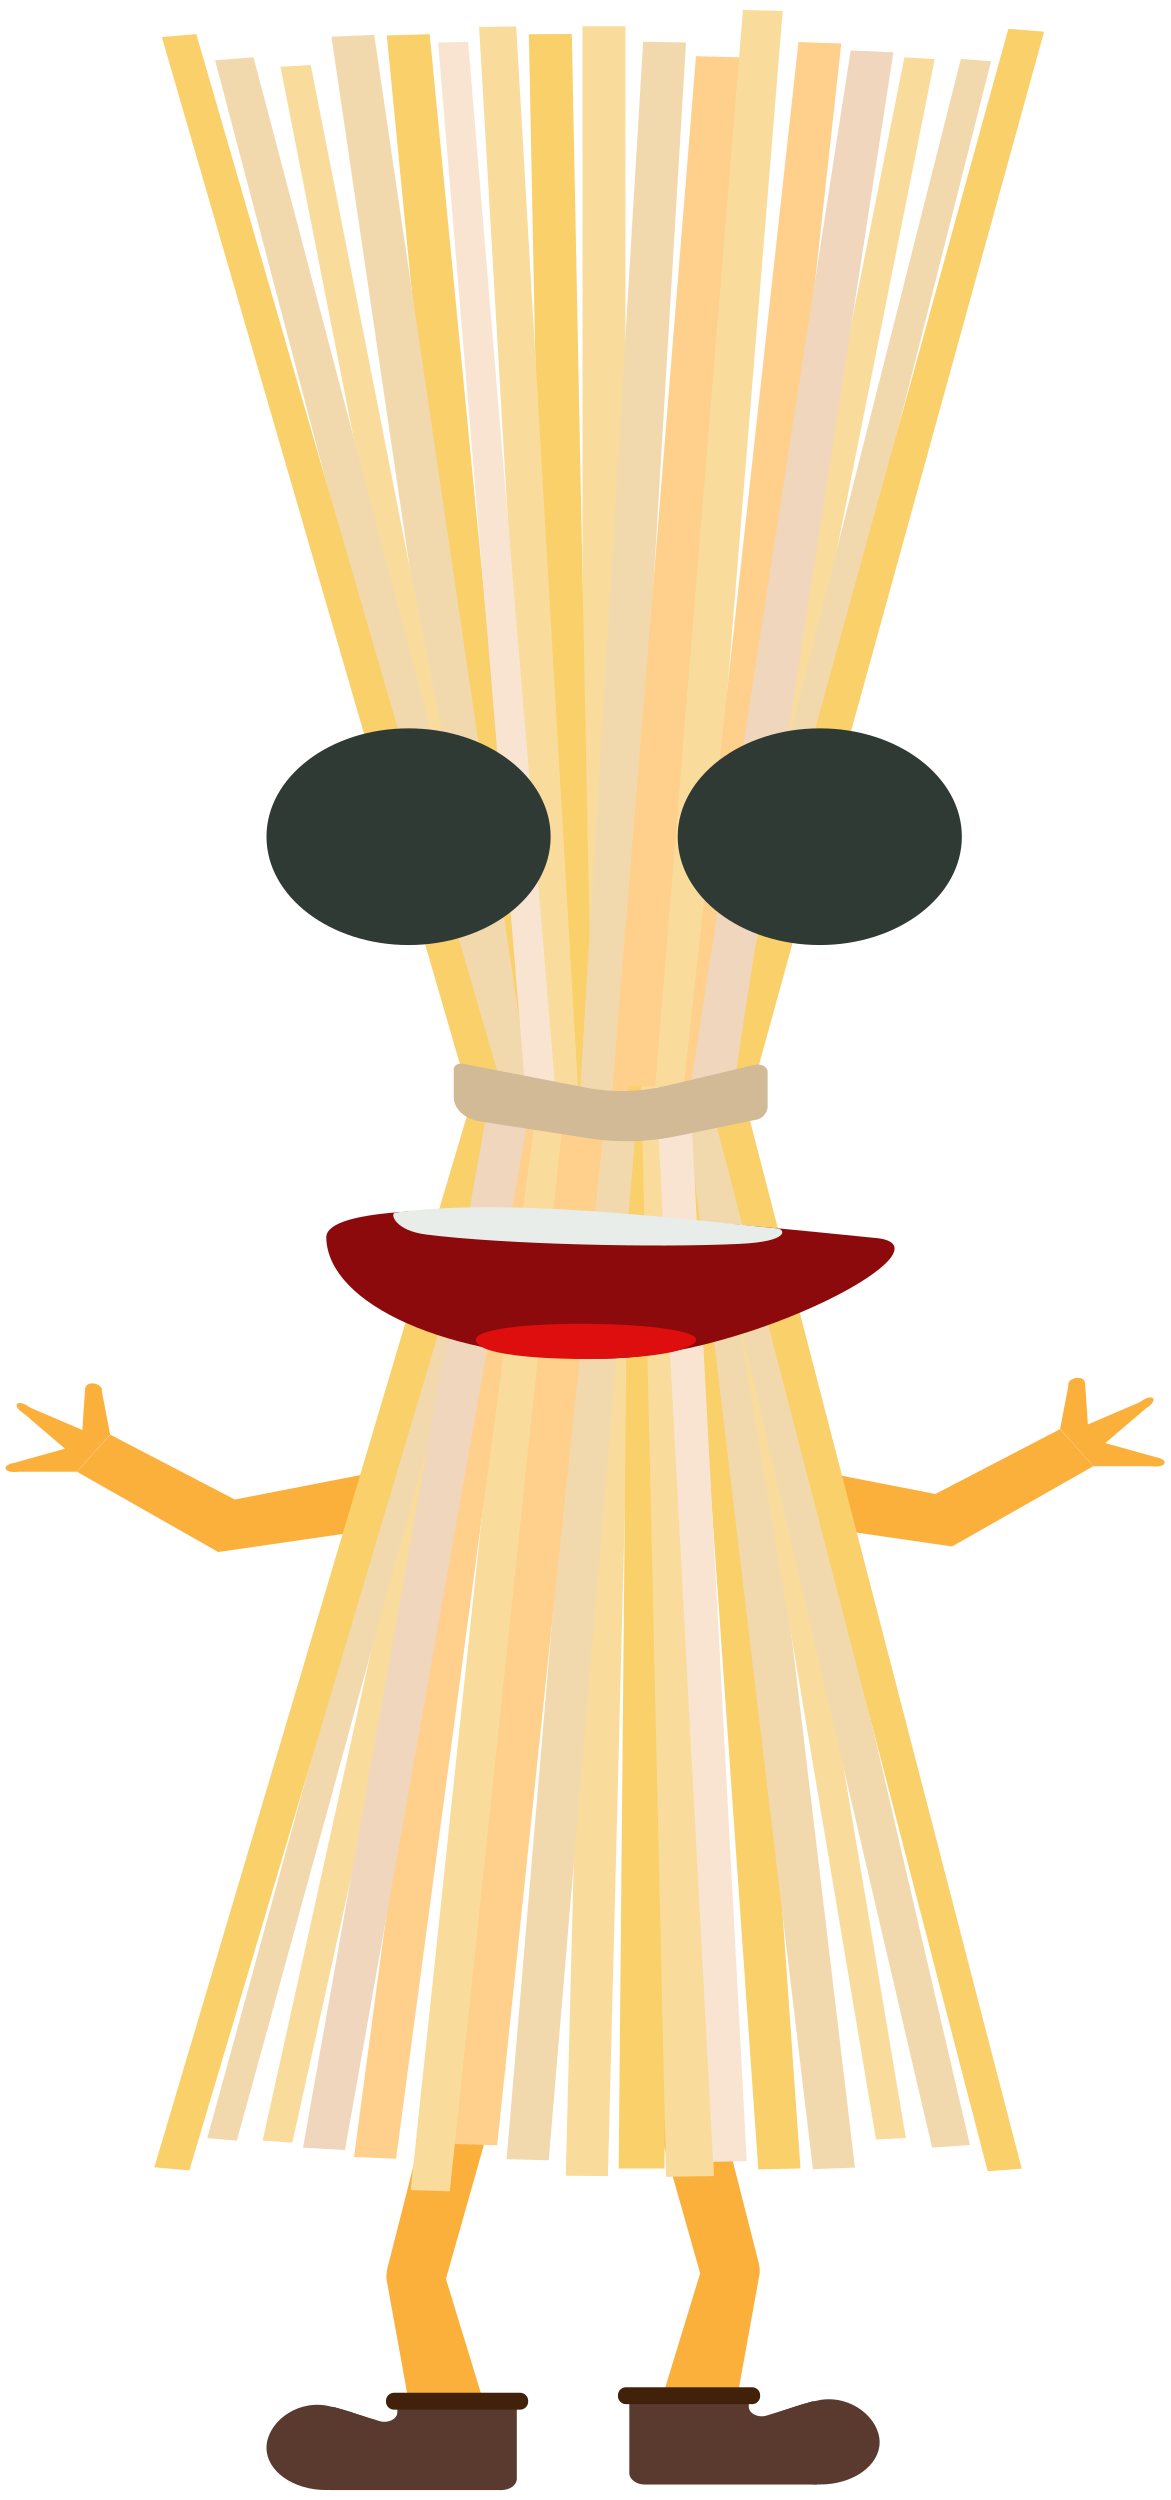
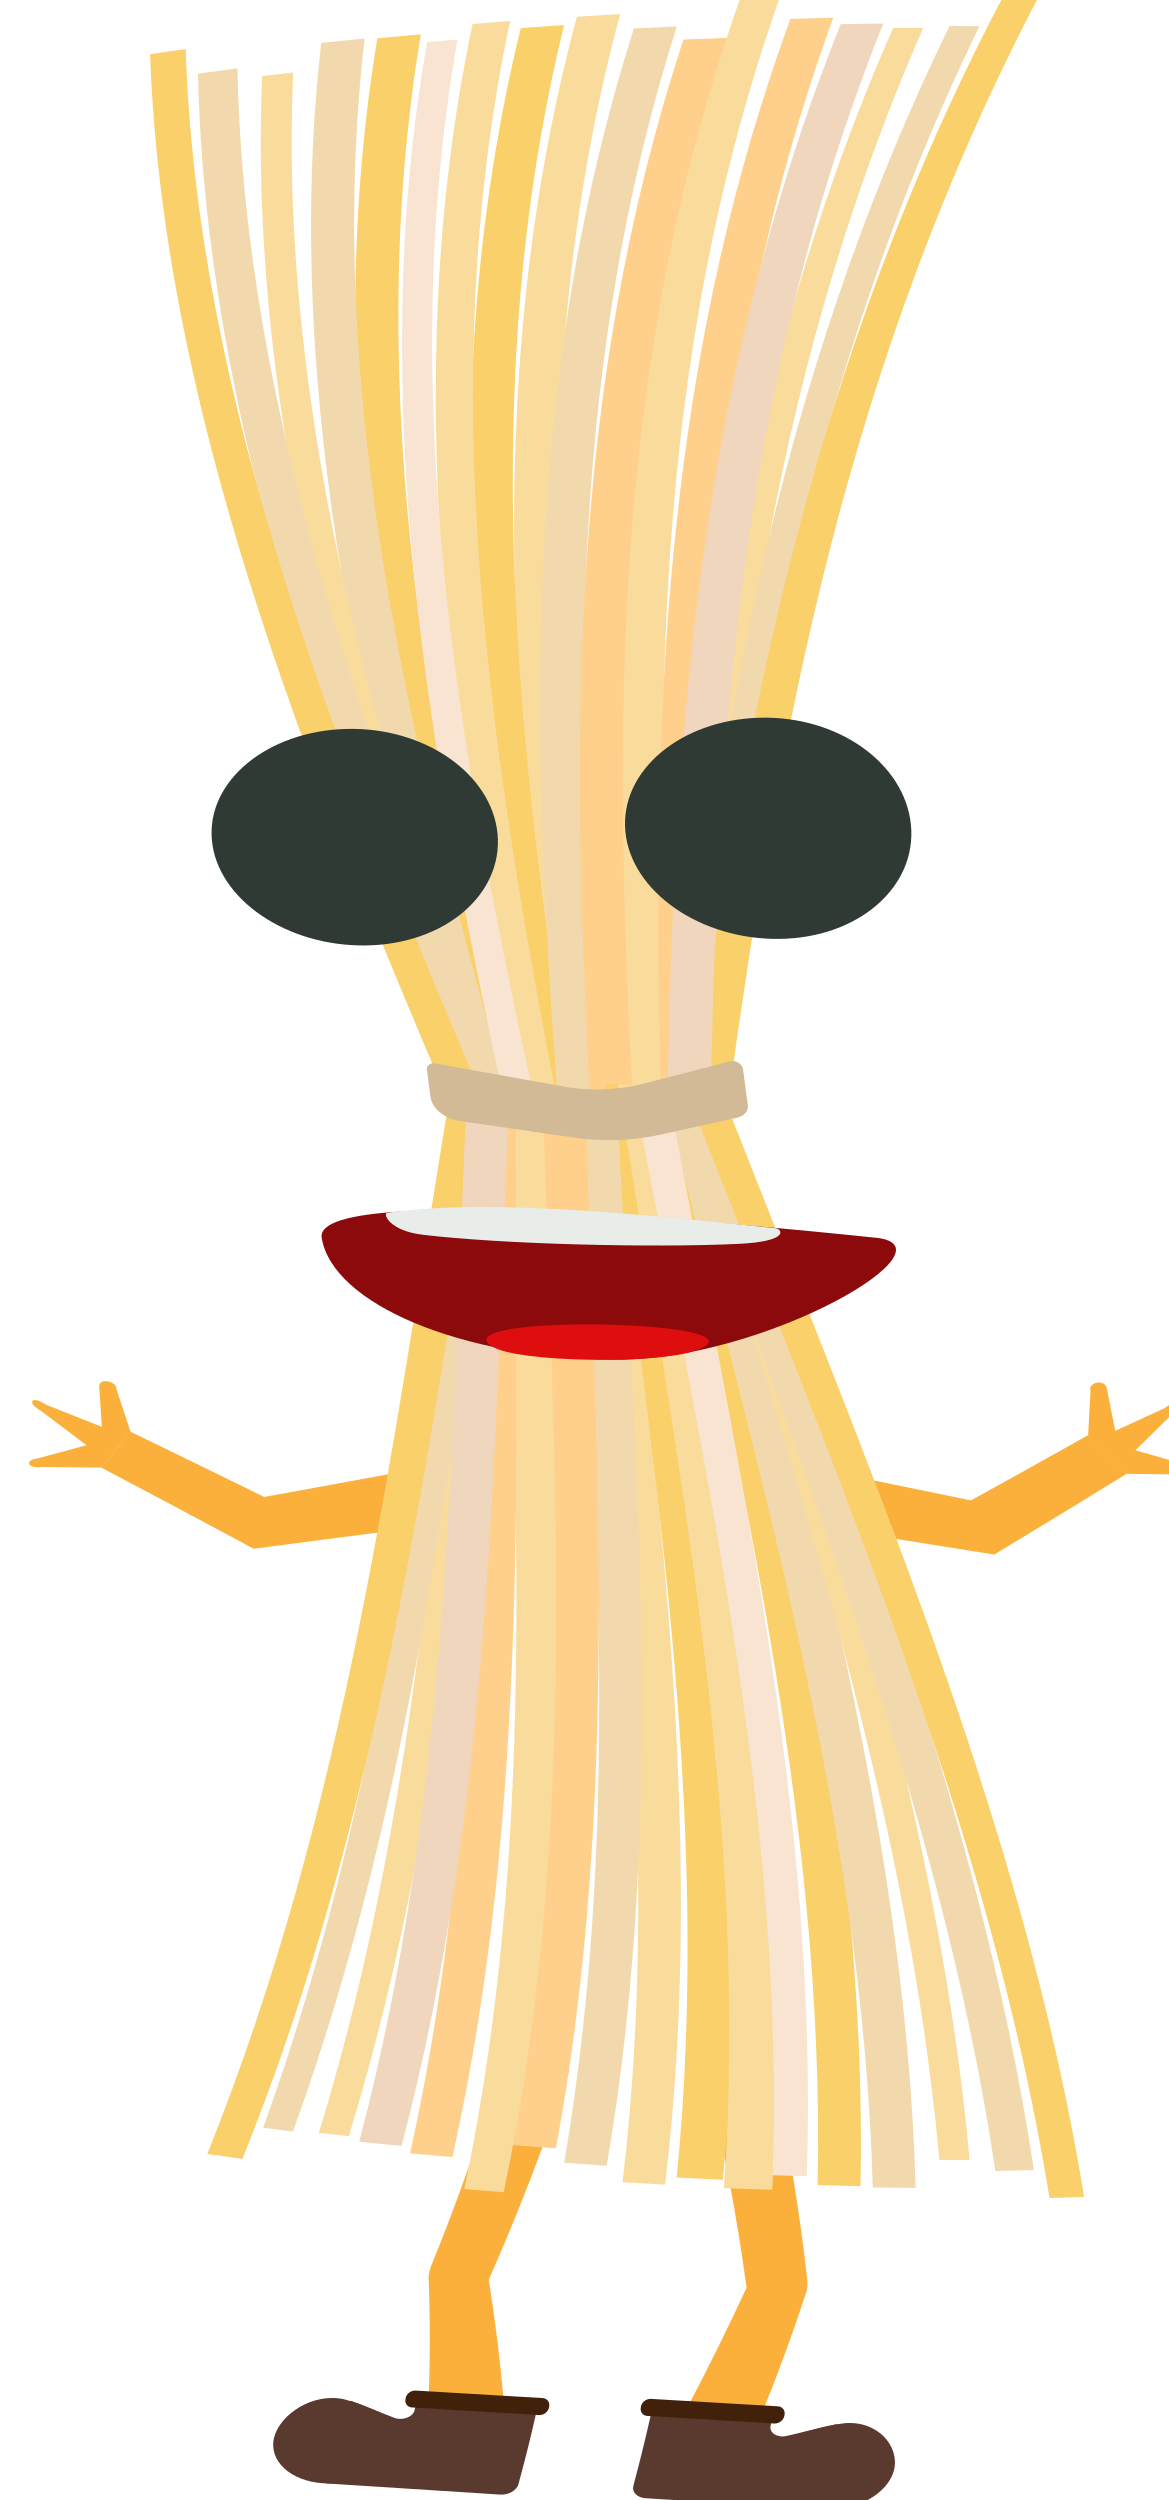
- <svg xmlns="http://www.w3.org/2000/svg" width="220" height="470" viewBox="0 0 220 470">
+ <svg xmlns="http://www.w3.org/2000/svg" width="217.89" height="466.26" viewBox="0 0 217.89 466.26">
  <defs>
    <style>.cls-1{fill:#fbb03b;}.cls-2{fill:#5a3a2f;}.cls-3{fill:#42210b;}.cls-4{fill:#f9dc9b;}.cls-5{fill:#f9d069;}.cls-6{fill:#f2d9ad;}.cls-7{fill:#f9e4d2;}.cls-8{fill:#fed08c;}.cls-9{fill:#f0d6bd;}.cls-10{fill:#d1ba95;}.cls-11{fill:#2f3a35;}.cls-12{fill:#8d0a0c;}.cls-13{fill:#df0e0e;}.cls-14{fill:#e9ede9;}</style>
  </defs>
  <g id="Lag_1" data-name="Lag 1">
-     <polygon class="cls-1" points="205.55 275.64 178.98 290.74 143.03 285.51 143.03 274.48 175.86 280.87 199.3 268.67 205.55 275.64" />
-     <path class="cls-1" d="M216.49,275.64H205.55l-6.25-7,1.56-8.13c-.41-1.29,2.67-2.29,3.13-.58l.53,7.86,9.77-4.18c2.58-1.91,3.65-.38,1.2,1.12l-7.7,6.57,9.48,2.64C220,274.43,219.19,276.05,216.49,275.64Z" />
-     <polygon class="cls-1" points="14.45 276.68 41.02 291.78 76.97 286.56 76.97 275.52 44.14 281.91 20.7 269.71 14.45 276.68" />
-     <path class="cls-1" d="M3.51,276.68H14.45l6.25-7-1.56-8.13c.41-1.28-2.67-2.28-3.13-.58l-.53,7.87-9.77-4.19c-2.58-1.91-3.65-.37-1.2,1.12l7.7,6.58L2.73,275C0,275.47.81,277.09,3.51,276.68Z" />
-     <path class="cls-1" d="M90.87,451.41H76.81l-4.15-22.93a6.9,6.9,0,0,1,.2-2.17l9.57-37.58H95.08l-11.24,39.7Z" />
-     <path class="cls-2" d="M61.86,468.13H94.29c1.59,0,2.87-.95,2.87-2.13V452.23H74.7v1.27c0,1.29-1.76,2.16-3.36,1.66l-8.46-2.61c-.48-.15-1,.11-1,.5Z" />
-     <path class="cls-2" d="M50.1,460.18c0,4.39,5,7.95,11.23,7.95s10.78-3.57,11.23-7.95c.26-2.5-.11-4.68-5.27-6.26a41,41,0,0,0-6-1.69C55.26,451.27,50.1,455.79,50.1,460.18Z" />
-     <rect class="cls-3" x="72.56" y="449.85" width="26.74" height="3.18" rx="1.52" transform="translate(171.86 902.87) rotate(-180)" />
-     <path class="cls-1" d="M124.6,450.37h14.06l4.15-22.94a6.68,6.68,0,0,0-.21-2.17L133,387.68H120.39l11.24,39.7Z" />
-     <path class="cls-2" d="M153.6,467.09H121.18c-1.59,0-2.87-1-2.87-2.14V451.19h22.46v1.26c0,1.29,1.76,2.17,3.36,1.67l8.46-2.62c.48-.15,1,.12,1,.51Z" />
-     <path class="cls-2" d="M165.37,459.14c0,4.39-5,7.95-11.23,7.95s-10.78-3.58-11.23-7.95c-.26-2.51.11-4.68,5.27-6.27a39.72,39.72,0,0,1,6-1.68C160.21,450.23,165.37,454.75,165.37,459.14Z" />
-     <rect class="cls-3" x="116.17" y="448.8" width="26.74" height="3.18" rx="1.52" />
-     <rect class="cls-4" x="109.51" y="4.95" width="8.07" height="203.52" />
-     <polygon class="cls-5" points="111.52 209.9 103.45 209.94 99.43 6.44 107.5 6.39 111.52 209.9" />
-     <polygon class="cls-5" points="100.58 209.67 92.52 209.9 72.72 6.66 80.78 6.43 100.58 209.67" />
-     <polygon class="cls-6" points="100.23 209.43 92.19 209.78 62.31 6.9 70.35 6.56 100.23 209.43" />
-     <polygon class="cls-4" points="97.52 210.7 91.82 211.03 52.72 12.55 58.41 12.22 97.52 210.7" />
-     <polygon class="cls-6" points="100.16 210.11 92.93 210.67 40.43 11.33 47.66 10.77 100.16 210.11" />
-     <polygon class="cls-5" points="95.92 209.77 89.44 210.32 30.42 6.96 36.9 6.41 95.92 209.77" />
-     <polygon class="cls-4" points="136.18 209.57 130.48 209.24 170.03 10.78 175.72 11.11 136.18 209.57" />
-     <polygon class="cls-6" points="136.32 209.27 130.64 208.85 180.64 11.08 186.32 11.5 136.32 209.27" />
-     <polygon class="cls-5" points="140.6 207.76 133.88 207.22 189.57 5.41 196.29 5.96 140.6 207.76" />
-     <polygon class="cls-4" points="108.97 209.82 102 209.94 90.07 5.08 97.04 4.96 108.97 209.82" />
-     <polygon class="cls-7" points="104.83 209.78 99.19 209.91 82.36 8 88 7.86 104.83 209.78" />
-     <polygon class="cls-6" points="116.93 208.49 108.87 208.35 120.91 7.84 128.97 7.99 116.93 208.49" />
-     <polygon class="cls-8" points="123.1 208.48 114.85 208.28 130.84 10.57 139.09 10.77 123.1 208.48" />
-     <polygon class="cls-4" points="130.33 208.46 122.86 208.28 139.68 1.87 147.15 2.05 130.33 208.46" />
-     <polygon class="cls-8" points="136.13 208.43 128.08 208.17 150.11 7.91 158.16 8.17 136.13 208.43" />
-     <polygon class="cls-9" points="137.08 209.76 129.04 209.4 159.92 9.48 167.96 9.85 137.08 209.76" />
-     <polygon class="cls-4" points="111.54 205.54 119.47 205.61 114.29 409.11 106.36 409.04 111.54 205.54" />
-     <polygon class="cls-5" points="118.2 204.16 126.8 204.16 124.91 407.69 116.31 407.69 118.2 204.16" />
-     <polygon class="cls-5" points="128.27 204.47 136.2 204.31 150.49 407.67 142.56 407.84 128.27 204.47" />
-     <polygon class="cls-6" points="128.6 204.72 136.52 204.43 160.73 407.51 152.82 407.8 128.6 204.72" />
-     <polygon class="cls-4" points="131.3 203.47 136.91 203.18 170.3 401.94 164.69 402.22 131.3 203.47" />
-     <polygon class="cls-6" points="128.69 204.04 135.81 203.54 182.35 403.26 175.23 403.76 128.69 204.04" />
-     <polygon class="cls-5" points="132.85 204.42 139.24 203.91 192.08 407.7 185.69 408.2 132.85 204.42" />
-     <polygon class="cls-4" points="93.28 204.31 98.87 204.69 54.96 402.82 49.37 402.45 93.28 204.31" />
-     <polygon class="cls-6" points="93.13 204.61 98.7 205.07 44.53 402.44 38.96 401.98 93.13 204.61" />
-     <polygon class="cls-5" points="88.88 206.09 95.48 206.68 35.6 408.04 29.01 407.45 88.88 206.09" />
-     <polygon class="cls-4" points="120.56 204.24 129.54 204.1 134.2 409.1 125.22 409.24 120.56 204.24" />
-     <polygon class="cls-7" points="123.31 204.37 129.64 204.24 140.39 406.3 134.06 406.42 123.31 204.37" />
-     <polygon class="cls-6" points="112.17 205.53 120.09 205.73 103.16 406.13 95.24 405.93 112.17 205.53" />
-     <polygon class="cls-8" points="106.1 205.5 114.2 205.76 93.47 403.32 85.37 403.07 106.1 205.5" />
-     <polygon class="cls-4" points="99 205.46 106.34 205.7 84.56 411.96 77.22 411.73 99 205.46" />
-     <polygon class="cls-8" points="93.3 205.45 101.21 205.77 74.46 405.84 66.55 405.52 93.3 205.45" />
-     <polygon class="cls-9" points="92.4 204.11 100.29 204.53 64.86 404.2 56.97 403.77 92.4 204.11" />
-     <path class="cls-10" d="M141.89,210.56,127,213.64a45.88,45.88,0,0,1-16.11.39l-20.59-3.19c-2.93-.45-5-2.37-5-4.59V201c0-.7.9-1.21,1.81-1l23,4.47a35.87,35.87,0,0,0,14.88-.28l16.93-4c1.18-.28,2.39.38,2.39,1.3v6.73A2.68,2.68,0,0,1,141.89,210.56Z" />
-     <ellipse class="cls-11" cx="76.81" cy="157.3" rx="26.71" ry="20.37" />
-     <ellipse class="cls-11" cx="154.12" cy="157.3" rx="26.71" ry="20.37" />
-     <path class="cls-12" d="M164.17,232.7c16.84,1.13-23,22.75-51.41,22.75S61.64,245.26,61.34,232.7C61.08,221.07,160.66,232.46,164.17,232.7Z" />
-     <path class="cls-13" d="M128.06,253.7c-7.43,2.54-33.27,2.39-37.67-.59C81.05,246.8,144.8,248,128.06,253.7Z" />
-     <path class="cls-14" d="M74.24,228c20.27-2.93,52.82,1.05,71.88,2.94,1.51.14,2.45,2.47-7.07,2.91-16.27.77-44.49.06-58.87-1.75C74.15,231.35,73.35,228.14,74.24,228Z" />
+     <path class="cls-1" d="M210.16,274.84q-12.32,7.61-24.73,15.09-18.31-2.94-36.64-5.83-.67-5.57-1.39-11.13,16.86,3.39,33.69,6.86,11-6.06,21.89-12.2Q206.58,271.23,210.16,274.84Z" />
+     <path class="cls-1" d="M221.12,275l-11-.12q-3.58-3.61-7.18-7.21.24-4.17.45-8.32c-.59-1.32,2.36-2.33,3-.58.54,2.69,1.08,5.39,1.61,8.08l9.21-4.22c2.32-1.94,3.6-.35,1.36,1.16q-3.41,3.36-6.82,6.69l9.84,2.82C224.44,273.75,223.88,275.41,221.12,275Z" />
+     <path class="cls-1" d="M18.9,273.72q14.24,7.5,28.41,15.12,17.71-2.29,35.41-4.62c-.43-3.65-.89-7.29-1.35-10.94q-16,3-32.09,5.91-12.48-6.13-25-12.2Q21.61,270.37,18.9,273.72Z" />
+     <path class="cls-1" d="M7.94,273.59l11,.13q2.7-3.36,5.39-6.73-1.3-4-2.62-7.94c.24-1.25-3-2.25-3.21-.59.17,2.55.33,5.11.49,7.66L8.63,262c-2.83-1.87-3.7-.39-1.06,1.08q4.29,3.22,8.55,6.46L7,272C4.32,272.38,5.29,274,7.94,273.59Z" />
+     <path class="cls-1" d="M94,448.4l-14.07-.83c.3-7.66.3-15.31,0-22.95a7.8,7.8,0,0,1,.53-2.14c5-12.23,9.25-24.49,13-36.79l12.7.53c-4.33,13-9.27,26-15,38.95Q93,436.77,94,448.4Z" />
+     <path class="cls-2" d="M60.81,463.17l32.43,2.08c1.58.11,3.13-.76,3.45-1.94q1.88-6.85,3.41-13.72l-22.48-1.34c-.1.42-.19.84-.29,1.25-.29,1.28-2.26,2-3.75,1.45l-7.86-3.09a.87.87,0,0,0-1.14.43Q62.9,455.73,60.81,463.17Z" />
+     <path class="cls-2" d="M51.12,454.6c-1.08,4.31,3,8.14,9.15,8.54S72.06,460.3,73.6,456c.88-2.46,1-4.64-3.79-6.51a33.53,33.53,0,0,0-5.58-2C58.37,446.15,52.22,450.28,51.12,454.6Z" />
+     <path class="cls-3" d="M76.82,449l23.72,1.42a1.87,1.87,0,0,0,1.87-1.42l0-.14a1.28,1.28,0,0,0-1.19-1.61l-23.73-1.4a1.85,1.85,0,0,0-1.85,1.42l0,.13A1.26,1.26,0,0,0,76.82,449Z" />
+     <path class="cls-1" d="M128,449.37l14.07.83q4.62-11.43,8.37-22.9a7.08,7.08,0,0,0,.11-2.2c-1.43-12.81-3.56-25.58-6.26-38.32l-12.69-.53a400.06,400.06,0,0,1,7.64,40.41Q134,438,128,449.37Z" />
+     <path class="cls-2" d="M152.84,468l-32.43-2.07c-1.58-.1-2.6-1.14-2.28-2.32q1.84-6.9,3.38-13.8L144,451.15c-.09.42-.18.85-.28,1.28-.29,1.3,1.26,2.28,3,1.88l9.06-2.14c.52-.12,1,.18.91.57Q155,460.38,152.84,468Z" />
+     <path class="cls-2" d="M166.73,460.69c-1.11,4.45-7.15,7.75-13.35,7.35s-9.77-4.3-9.13-8.74c.37-2.55,1.25-4.71,6.79-6a42.66,42.66,0,0,1,6.34-1.35C163.67,451.34,167.84,456.22,166.73,460.69Z" />
+     <path class="cls-3" d="M144.43,452l-23.72-1.42a1.27,1.27,0,0,1-1.18-1.61l0-.14a1.85,1.85,0,0,1,1.85-1.43l23.73,1.39a1.29,1.29,0,0,1,1.19,1.63l0,.13A1.88,1.88,0,0,1,144.43,452Z" />
+     <path class="cls-4" d="M112.84,206.55l-8.06.06C95.64,138.78,89.33,71,107.6,3.12l8.07-.51C97.36,70.59,103.68,138.57,112.84,206.55Z" />
+     <path class="cls-5" d="M107,208l-8,.1C88.42,140.42,80.61,72.79,97.13,5.23l8.08-.55C88.64,72.38,96.46,140.16,107,208Z" />
+     <path class="cls-5" d="M96,207.87l-8,.28C72.28,140.78,59.31,73.77,70.38,7.14l8.11-.74C67.33,73.19,80.28,140.34,96,207.87Z" />
+     <path class="cls-6" d="M95.65,207.63l-8,.4C68.59,140.81,52.34,74.14,59.91,8L68,7.18C60.34,73.44,76.57,140.26,95.65,207.63Z" />
+     <path class="cls-4" d="M93.11,208.92l-5.65.36c-22-65.74-41.34-130.77-38.55-195.09l5.78-.67C51.79,77.94,71.13,143.07,93.11,208.92Z" />
+     <path class="cls-6" d="M95.66,208.31l-7.14.6C62,142.89,38.3,77.84,36.93,13.74l7.36-1C45.5,77,69.19,142.16,95.66,208.31Z" />
+     <path class="cls-5" d="M91.38,208l-6.4.59C56.17,141.32,30.27,75.15,28,10.09l6.63-.95C36.73,74.32,62.57,140.61,91.38,208Z" />
+     <path class="cls-4" d="M131.57,207.51l-5.73-.29c4.2-66.62,10.84-134,40.73-202l5.61,0C142.34,73.35,135.75,140.79,131.57,207.51Z" />
+     <path class="cls-6" d="M131.67,207.21l-5.72-.38c7.72-66.42,17.87-133.74,51.15-202l5.57.07C149.46,73.27,139.38,140.69,131.67,207.21Z" />
+     <path class="cls-5" d="M135.75,205.66l-6.79-.5c9.48-67.85,21.63-136.73,58.57-206.65l6.57.13C157.26,68.68,145.2,137.69,135.75,205.66Z" />
+     <path class="cls-4" d="M104.43,208l-7,.17C84.28,140,73.85,72.13,88.14,4.47l7-.56C80.78,71.71,91.21,139.72,104.43,208Z" />
+     <path class="cls-7" d="M100.29,208l-5.62.17C80,141.05,68,74.3,79.66,7.86l5.67-.49C73.61,73.92,85.58,140.77,100.29,208Z" />
+     <path class="cls-6" d="M112.2,206.57l-8.07-.08c-5-66.84-7.27-133.91,14.1-201.2l8-.36C104.88,72.37,107.19,139.58,112.2,206.57Z" />
+     <path class="cls-8" d="M118.36,206.51l-8.26-.13c-3.56-66-4.5-132.35,17.36-199l8.2-.32C113.8,73.86,114.78,140.33,118.36,206.51Z" />
+     <path class="cls-4" d="M125.58,206.44l-7.49-.12c-3.69-69.09-4.52-138.5,20.53-208.23l7.43-.3C121,67.66,121.87,137.21,125.58,206.44Z" />
+     <path class="cls-8" d="M131.37,206.37l-8.08-.2C121.61,139,122.6,71.48,147.41,3.53l8-.24C130.61,71.39,129.66,139.08,131.37,206.37Z" />
+     <path class="cls-9" d="M132.5,207.7l-8.08-.3c1.24-67.07,5-134.69,32.38-202.89l7.94-.13C137.4,72.72,133.71,140.5,132.5,207.7Z" />
+     <path class="cls-4" d="M106.41,203.66h7.93c7.36,68,17.84,136,9.7,203.78L116.1,407C124.21,339.32,113.75,271.54,106.41,203.66Z" />
+     <path class="cls-5" d="M112.89,202.22l8.59-.07c8.42,68.16,20.15,136.29,13.34,204.38l-8.62-.41C133,338.19,121.29,270.22,112.89,202.22Z" />
+     <path class="cls-5" d="M123,202.45l7.89-.23c13.83,68.23,31,136.74,29.6,205.51l-8-.21C154,338.9,136.8,270.54,123,202.45Z" />
+     <path class="cls-6" d="M123.35,202.69l7.87-.35c17.12,68.12,37.63,136.69,39.55,205.72l-8-.09C160.92,339.09,140.46,270.67,123.35,202.69Z" />
+     <path class="cls-4" d="M125.88,201.41l5.57-.33c19.93,66.64,43.29,133.9,49.39,201.76l-5.65,0C169.14,335.11,145.81,268,125.88,201.41Z" />
+     <path class="cls-6" d="M123.35,202l7.05-.56c24.36,66.91,52.2,134.67,62.42,203.29l-7.18.18C175.49,336.43,147.71,268.8,123.35,202Z" />
+     <path class="cls-5" d="M127.55,202.35l6.32-.55c26.65,68.32,56.93,137.63,68.32,207.93l-6.45.21C184.43,339.76,154.21,270.56,127.55,202.35Z" />
+     <path class="cls-4" d="M88,202.58l5.64.33c-5.84,66-8.83,131.13-28.59,195.5l-5.58-.63C79.17,333.52,82.15,268.45,88,202.58Z" />
+     <path class="cls-6" d="M87.91,202.88l5.62.42C84.26,269,77.73,333.78,54.64,397.55l-5.56-.71C72.09,333.17,78.61,268.52,87.91,202.88Z" />
+     <path class="cls-5" d="M83.86,204.39l6.66.53c-11,67-19.24,132.91-45.3,197.71l-6.56-.9C64.61,337.06,72.88,271.27,83.86,204.39Z" />
+     <path class="cls-4" d="M115.26,202.28l8.94-.21c10.68,68.68,24.74,137.46,19.81,206.32l-9-.29C139.93,339.41,125.91,270.8,115.26,202.28Z" />
+     <path class="cls-7" d="M118,202.39l6.31-.18c12.58,67.68,28.46,135.57,26.16,203.65l-6.36-.17C146.43,337.72,130.58,270,118,202.39Z" />
+     <path class="cls-6" d="M107.05,203.65l7.93.13c3.32,67,9.6,133.75-1.83,200.16l-7.93-.58C116.6,337.1,110.34,270.53,107.05,203.65Z" />
+     <path class="cls-8" d="M101,203.66l8.13.19c1.91,66,6.67,131.6-5.45,196.84l-8.11-.63C107.62,335,102.87,269.5,101,203.66Z" />
+     <path class="cls-4" d="M93.88,203.68l7.36.18c1.93,68.74,7,137.07-7.3,205l-7.34-.59C100.81,340.48,95.78,272.29,93.88,203.68Z" />
+     <path class="cls-8" d="M88.18,203.72l7.95.25c0,66.6,2.86,132.71-11.75,198.33l-7.9-.69C91,336.14,88.15,270.18,88.18,203.72Z" />
+     <path class="cls-9" d="M87.11,202.39l7.94.36c-3,66.47-3,132.3-20.16,197.48L67,399.44C84.13,334.41,84.12,268.72,87.11,202.39Z" />
+     <path class="cls-10" d="M137.41,208.47l-14.48,3.2a44.85,44.85,0,0,1-16,.48l-21-3.05c-3-.43-5.34-2.32-5.64-4.53l-.69-5.21c-.09-.69.74-1.21,1.67-1q11.79,2.1,23.59,4.24a35.34,35.34,0,0,0,14.83-.41L136,198a2,2,0,0,1,2.56,1.3c.3,2.26.6,4.53.91,6.79C139.64,207.19,138.79,208.17,137.41,208.47Z" />
+     <path class="cls-11" d="M92.8,155.57c1,11.25-9.8,20.54-24.53,20.76s-27.72-8.57-28.75-19.62,10.32-20.34,25-20.76S91.74,144.32,92.8,155.57Z" />
+     <path class="cls-11" d="M169.9,153.91c1.08,11.49-9.75,21-24.48,21.2s-27.74-8.76-28.79-20.05,10.28-20.78,25-21.2S168.82,142.43,169.9,153.91Z" />
+     <path class="cls-12" d="M162.79,230.79c17,1.2-19.8,23.07-48.24,22.8S62,243.22,60,230.86C58.09,219.35,159.23,230.46,162.79,230.79Z" />
+     <path class="cls-13" d="M129.63,251.92c-7.09,2.52-33,2.21-37.79-.77C81.63,244.84,145.57,246.24,129.63,251.92Z" />
+     <path class="cls-14" d="M72.21,226.21c19.86-3,53,.92,72.28,2.83,1.53.14,2.8,2.49-6.65,2.94-16.17.78-44.49.07-59.11-1.71C72.59,229.52,71.35,226.34,72.21,226.21Z" />
  </g>
</svg>
